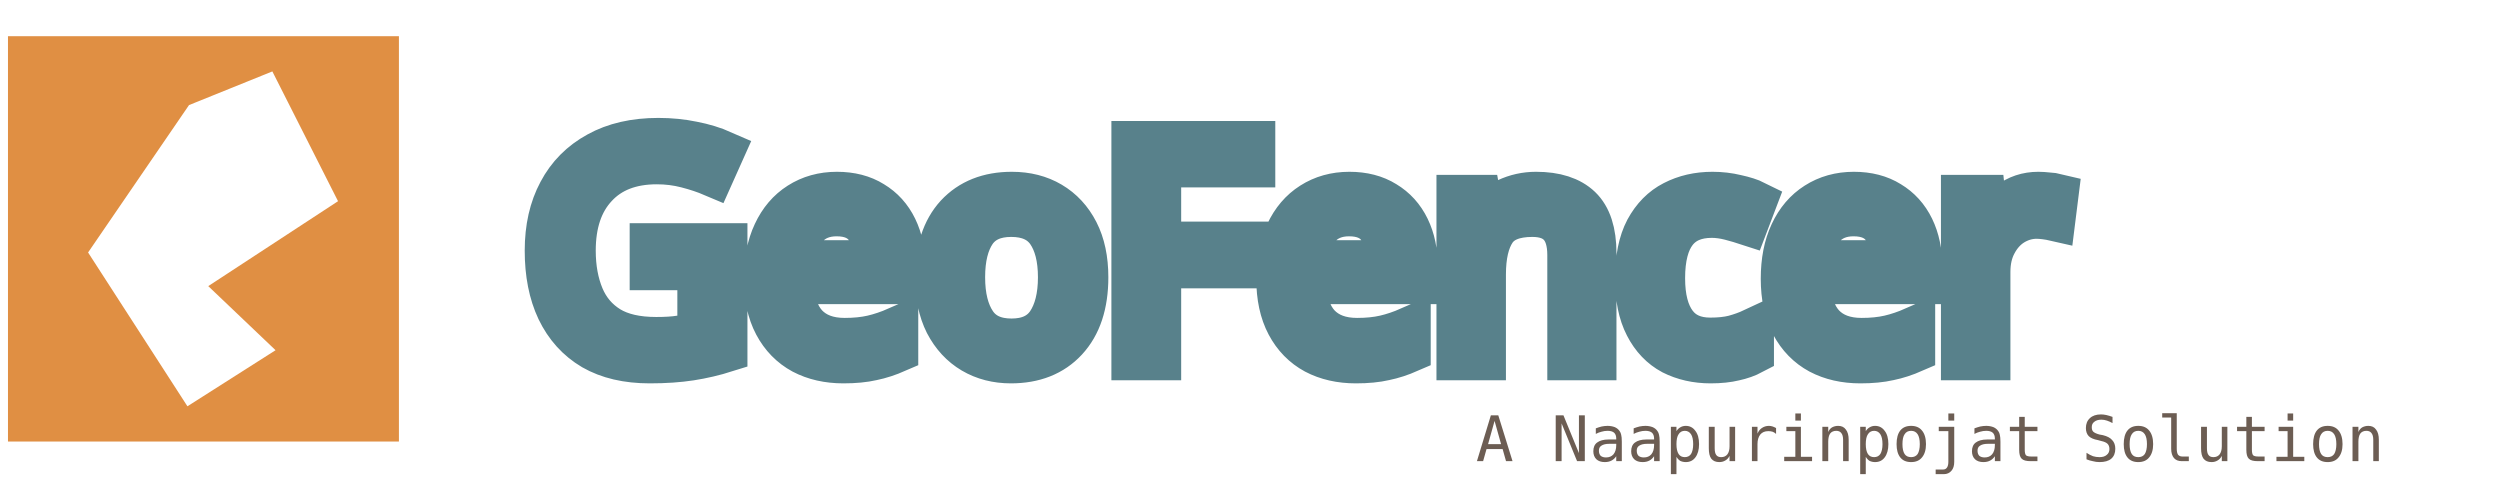
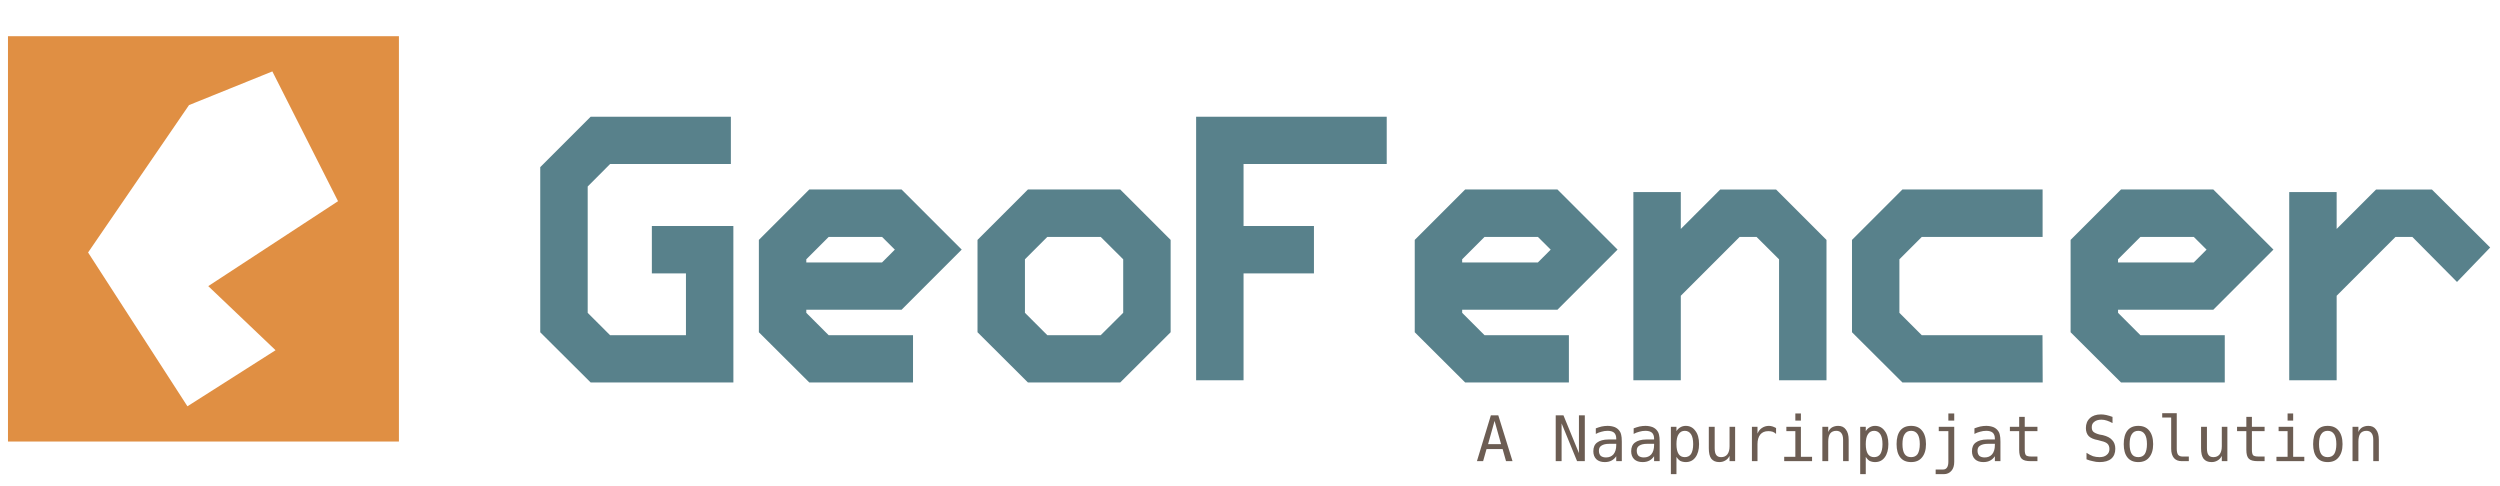
<svg xmlns="http://www.w3.org/2000/svg" width="126.175mm" height="24.506mm" viewBox="0 0 126.175 24.506" version="1.1" id="svg1" xml:space="preserve">
  <defs id="defs1" />
  <g id="layer1" transform="translate(30.36859,-161.7486)">
-     <g id="g1" transform="matrix(2.500046,0,0,2.500046,-44.64887,-218.2202)">
-       <text xml:space="preserve" style="font-style:normal;font-variant:normal;font-weight:normal;font-stretch:normal;font-size:6.63px;font-family:Txt;-inkscape-font-specification:Txt;fill:#2a7fff;fill-opacity:1;stroke:#2a7fff;stroke-width:0.234;stroke-linecap:butt;stroke-linejoin:miter;stroke-dasharray:none;stroke-dashoffset:0;stroke-opacity:1" x="19.428" y="176.557" id="text187-7">
-         <tspan id="tspan187-0" style="font-style:normal;font-variant:normal;font-weight:normal;font-stretch:normal;font-family:'Cascadia Code';-inkscape-font-specification:'Cascadia Code';stroke-width:0.234;stroke-dasharray:none" x="19.428" y="176.557">FrostPulse</tspan>
-       </text>
-       <path style="opacity:0.592;fill:#2a7fff;fill-opacity:1;stroke:#2a7fff;stroke-width:0.635;stroke-linecap:butt;stroke-linejoin:miter;stroke-dasharray:none;stroke-dashoffset:0;stroke-opacity:1" id="path187-2" d="m 14.42,177.624 c 0.031,-0.663 -0.074,-1.325 -0.145,-1.983 -0.096,-0.979 -0.16,-1.96 -0.268,-2.937 -0.049,-0.618 -0.186,-1.22 -0.351,-1.816 -0.064,-0.225 -0.122,-0.452 -0.185,-0.677 -0.38,-1.363 -2.307,-0.826 -1.928,0.537 v 0 c 0.063,0.225 0.12,0.451 0.184,0.675 0.137,0.493 0.254,0.99 0.29,1.503 0.109,0.975 0.169,1.954 0.267,2.93 0.056,0.522 0.133,1.044 0.143,1.569 -0.141,1.408 1.85,1.607 1.991,0.199 z" />
-       <path style="opacity:0.592;fill:#2a7fff;fill-opacity:1;stroke:#2a7fff;stroke-width:0.635;stroke-linecap:butt;stroke-linejoin:miter;stroke-dasharray:none;stroke-dashoffset:0;stroke-opacity:1" id="path188-1" d="m 13.346,173.499 c -0.651,-0.441 -1.341,-0.824 -2.011,-1.237 -0.424,-0.259 -0.831,-0.543 -1.225,-0.845 -1.125,-0.858 -2.338,0.734 -1.213,1.591 v 0 c 0.448,0.34 0.907,0.663 1.387,0.956 0.637,0.393 1.292,0.758 1.914,1.173 1.159,0.811 2.307,-0.828 1.147,-1.639 z" />
-       <path style="opacity:0.592;fill:#2a7fff;fill-opacity:1;stroke:#2a7fff;stroke-width:0.635;stroke-linecap:butt;stroke-linejoin:miter;stroke-dasharray:none;stroke-dashoffset:0;stroke-opacity:1" id="path189-1" d="m 12.356,175.536 c -0.791,0.033 -1.582,0.041 -2.374,0.036 -0.342,-2.6e-4 -0.681,-0.032 -1.021,-0.066 -1.408,-0.139 -1.605,1.852 -0.196,1.991 v 0 c 0.401,0.039 0.802,0.075 1.204,0.076 0.862,0.005 1.725,-0.001 2.586,-0.046 1.408,-0.141 1.209,-2.132 -0.199,-1.991 z" />
-       <path style="opacity:0.592;fill:#2a7fff;fill-opacity:1;stroke:#2a7fff;stroke-width:0.635;stroke-linecap:butt;stroke-linejoin:miter;stroke-dasharray:none;stroke-dashoffset:0;stroke-opacity:1" id="path190-9" d="m 15.148,174.496 c 0.331,-0.462 0.752,-0.85 1.162,-1.238 0.452,-0.428 0.395,-0.372 0.835,-0.774 1.044,-0.955 -0.307,-2.431 -1.351,-1.476 v 0 c -0.422,0.386 -0.439,0.399 -0.867,0.805 -0.516,0.49 -1.037,0.986 -1.444,1.575 -0.785,1.177 0.88,2.287 1.665,1.11 z" />
-       <path style="opacity:0.592;fill:#2a7fff;fill-opacity:1;stroke:#2a7fff;stroke-width:0.635;stroke-linecap:butt;stroke-linejoin:miter;stroke-dasharray:none;stroke-dashoffset:0;stroke-opacity:1" id="path191-3" d="m 14.84,177.086 c 0.629,-0.183 1.271,-0.317 1.908,-0.467 1.378,-0.323 0.921,-2.271 -0.457,-1.948 v 0 c -0.661,0.155 -1.326,0.295 -1.978,0.484 -1.365,0.372 -0.839,2.303 0.526,1.93 z" />
-     </g>
-     <text xml:space="preserve" style="font-size:15.32px;fill:#00112b;stroke:#58818b;stroke-width:2.147;stroke-linecap:butt;stroke-linejoin:miter;stroke-dasharray:none;stroke-dashoffset:0;stroke-opacity:1" x="-3.749" y="179.867" id="text185-5-8-2">
-       <tspan style="font-style:normal;font-variant:normal;font-weight:normal;font-stretch:normal;font-family:Txt;-inkscape-font-specification:Txt;fill:#00112b;stroke:#58818b;stroke-width:2.147;stroke-linecap:butt;stroke-linejoin:miter;stroke-dasharray:none;stroke-dashoffset:0;stroke-opacity:1" x="-3.749" y="179.867" id="tspan580">GeoFencer</tspan>
-     </text>
    <path id="rect581" style="fill:#e08f43;fill-opacity:1;stroke:none;stroke-width:0.172;stroke-linecap:butt;stroke-linejoin:miter;stroke-dasharray:none;stroke-dashoffset:0;stroke-opacity:1" d="m -29.966,163.574 v 20.459 h 19.731 v -20.459 z m 13.343,1.779 3.315,6.55 -6.55,4.286 3.397,3.235 -4.448,2.83 -5.014,-7.763 5.094,-7.439 z" />
+     <path style="font-size:15.32px;font-family:Txt;-inkscape-font-specification:Txt;fill:#00112b;stroke:#58818b;stroke-width:2.147" d="M 5.572,179.979 H -0.114 L -2.029,178.072 v -7.443 l 1.915,-1.915 H 5.445 v 0.239 h -5.468 l -1.758,1.765 v 7.264 l 1.758,1.758 H 5.325 v -5.266 H 3.604 v -0.247 h 1.967 z m 11.079,-5.633 -1.96,1.96 H 9.252 v 1.676 l 1.758,1.758 h 3.628 v 0.239 h -3.718 l -1.915,-1.908 v -3.77 l 1.915,-1.915 h 3.77 z m -0.337,0 -1.721,-1.713 h -3.583 l -1.758,1.758 v 1.676 h 5.341 z m 11.326,3.725 -1.915,1.908 h -3.77 l -1.915,-1.908 v -3.77 l 1.915,-1.915 h 3.77 l 1.915,1.915 z m -0.247,-0.09 v -3.591 l -1.765,-1.758 h -3.583 l -1.758,1.758 v 3.591 l 1.758,1.758 h 3.583 z M 38.546,168.953 h -7.226 v 5.274 h 3.553 v 0.247 h -3.553 v 5.393 h -0.247 v -11.154 h 7.473 z m 11.206,5.393 -1.96,1.96 h -5.438 v 1.676 l 1.758,1.758 h 3.628 v 0.239 h -3.718 l -1.915,-1.908 v -3.77 l 1.915,-1.915 h 3.77 z m -0.337,0 -1.721,-1.713 h -3.583 l -1.758,1.758 v 1.676 h 5.341 z m 11.326,5.521 h -0.247 v -5.476 l -1.765,-1.758 h -1.743 l -3.598,3.598 v 3.636 h -0.247 v -7.353 h 0.247 v 3.381 l 3.508,-3.508 h 1.93 l 1.915,1.915 z m 10.907,0.112 h -5.558 l -1.915,-1.908 v -3.77 l 1.915,-1.915 h 5.558 v 0.247 H 66.179 l -1.758,1.758 v 3.591 l 1.758,1.758 h 5.468 z m 11.206,-5.633 -1.96,1.96 h -5.438 v 1.676 l 1.758,1.758 h 3.628 v 0.239 H 77.123 l -1.915,-1.908 v -3.77 l 1.915,-1.915 h 3.77 z m -0.337,0 -1.721,-1.713 h -3.583 l -1.758,1.758 v 1.676 h 5.341 z m 11.288,-0.09 -0.18,0.187 -1.795,-1.81 h -1.743 l -3.598,3.598 v 3.636 h -0.247 v -7.353 h 0.247 v 3.381 l 3.508,-3.508 h 1.93 z" id="text185-5-8-2" aria-label="GeoFencer" />
    <text xml:space="preserve" style="font-size:3.175px;font-family:Consolas;-inkscape-font-specification:Consolas;opacity:1;fill:#6c5d53;stroke-width:0.4" x="44.111" y="185.023" id="text1">
      <tspan id="tspan1" style="fill:#6c5d53;stroke-width:0.4" x="44.111" y="185.023">A Naapurinpojat Solution</tspan>
    </text>
  </g>
</svg>
